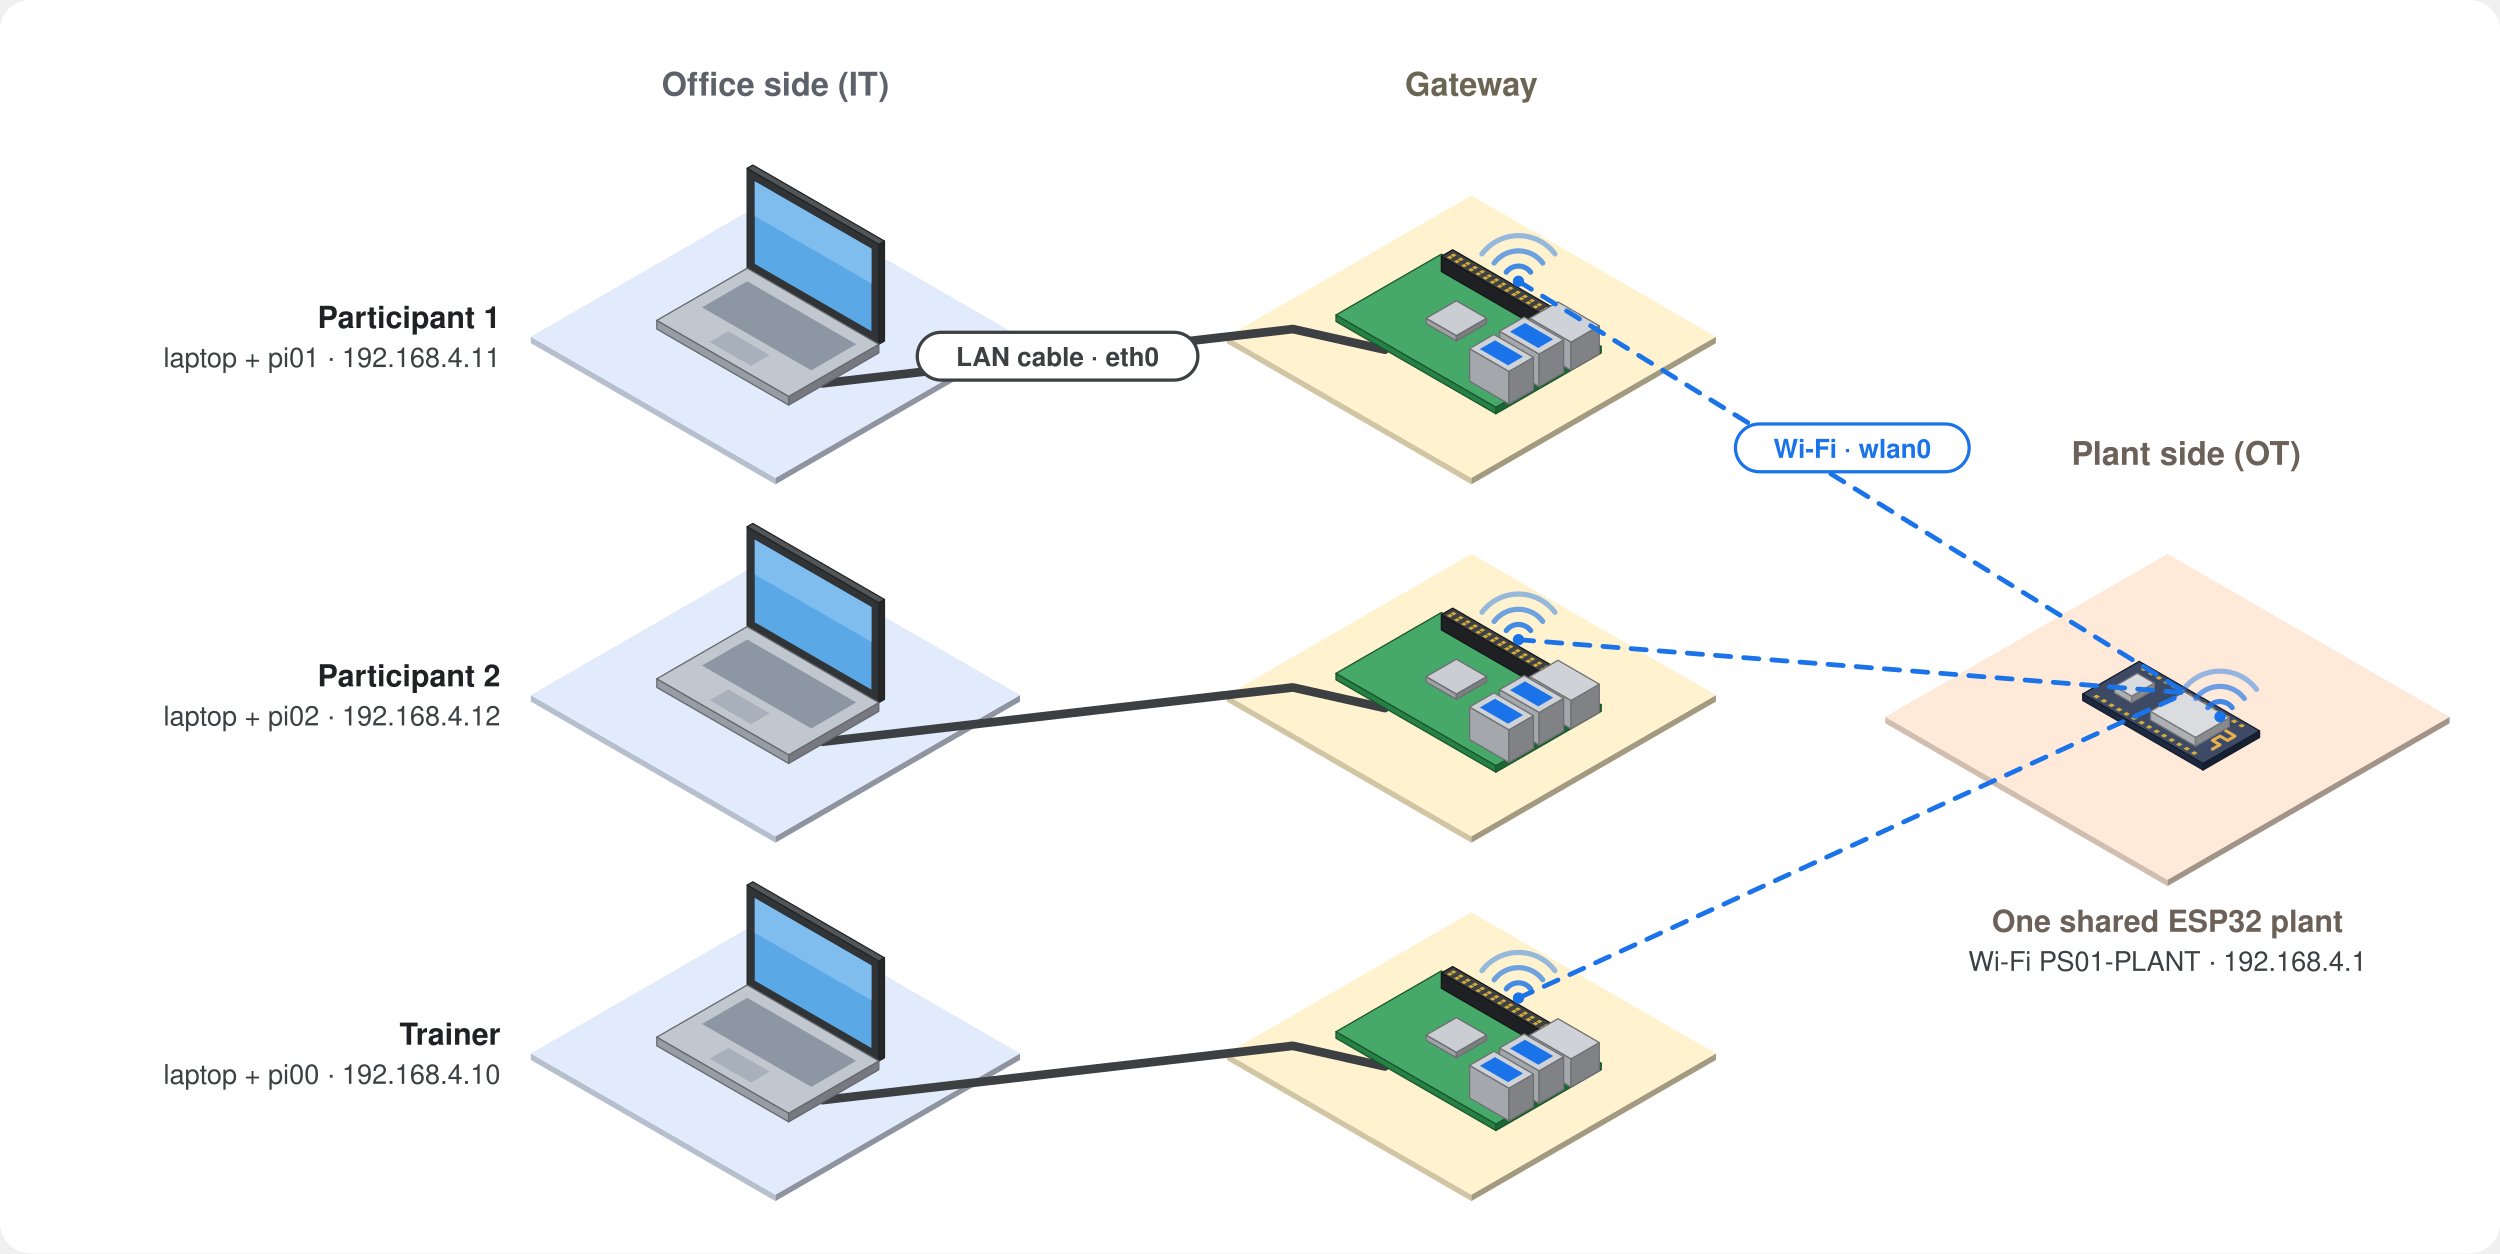
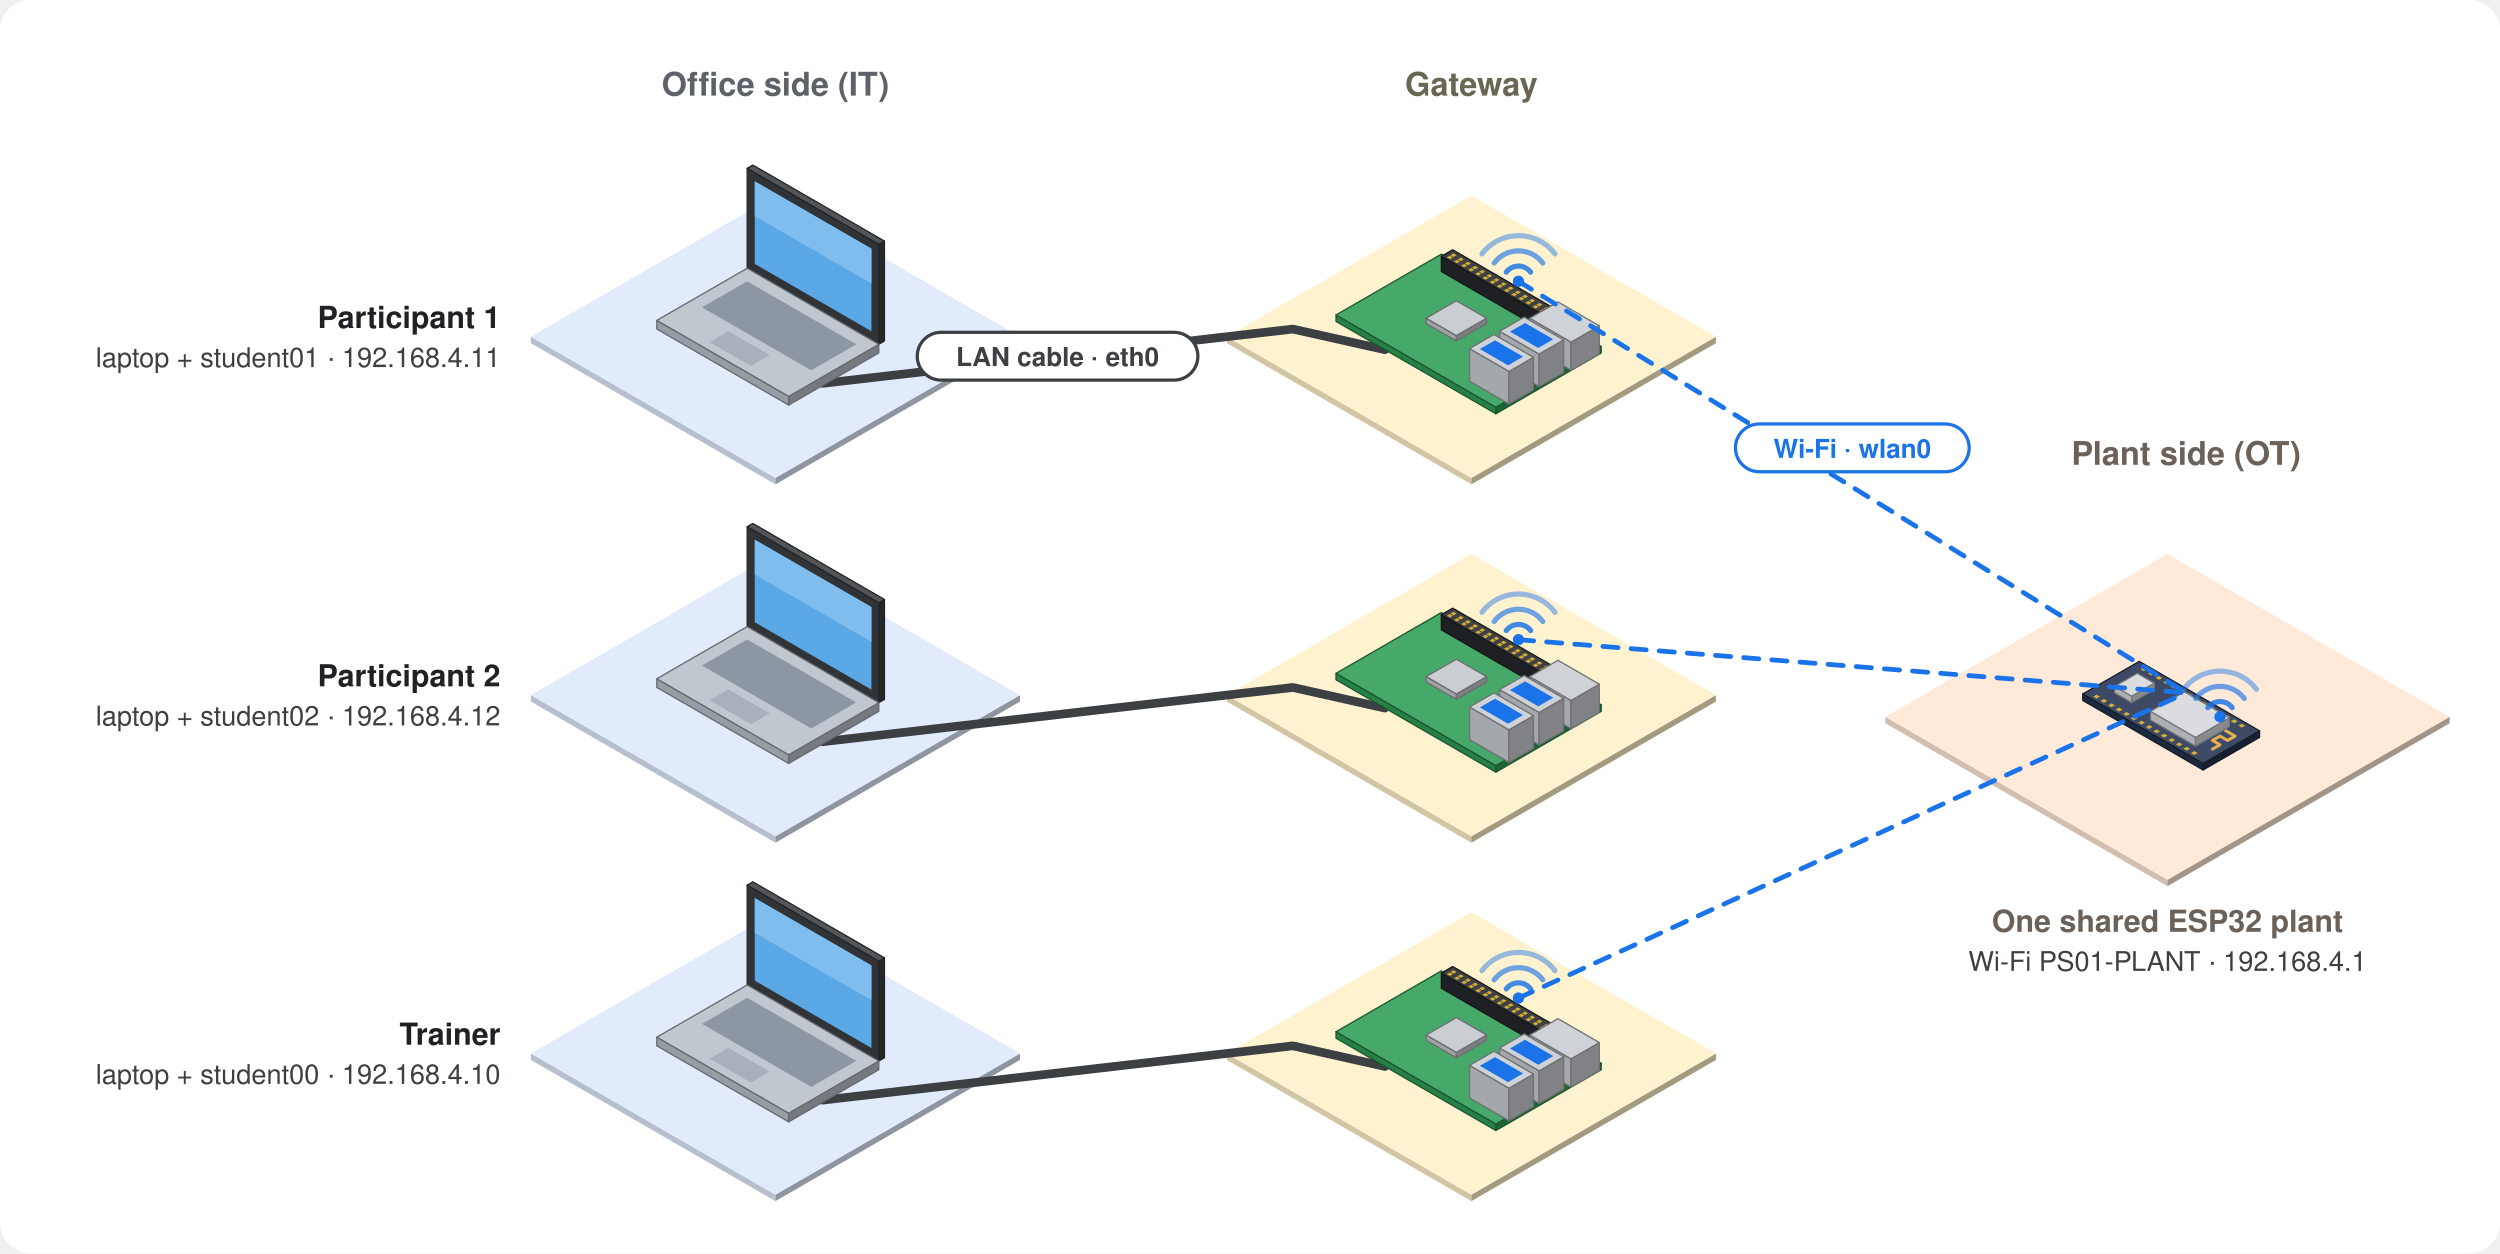
<svg xmlns="http://www.w3.org/2000/svg" viewBox="-357 -90 1151 577" width="1151" height="577" font-family="Segoe UI, Helvetica, Arial, sans-serif">
  <rect x="-357" y="-90" width="1151" height="577" rx="14" fill="#ffffff" />
  <polygon points="-112.6,68.0 0.0,133.0 0.0,130.0 -112.6,65.0" fill="#b6bfcd" />
  <polygon points="112.6,68.0 0.0,133.0 0.0,130.0 112.6,65.0" fill="#8e95a0" />
  <polygon points="0.0,0.0 112.6,65.0 0.0,130.0 -112.6,65.0" fill="#e2ebfb" />
  <polygon points="207.8,68.0 320.4,133.0 320.4,130.0 207.8,65.0" fill="#d1c5a4" />
  <polygon points="433.0,68.0 320.4,133.0 320.4,130.0 433.0,65.0" fill="#a39a80" />
  <polygon points="320.4,0.0 433.0,65.0 320.4,130.0 207.8,65.0" fill="#fff2cf" />
  <polygon points="-112.6,233.0 0.0,298.0 0.0,295.0 -112.6,230.0" fill="#b6bfcd" />
  <polygon points="112.6,233.0 0.0,298.0 0.0,295.0 112.6,230.0" fill="#8e95a0" />
  <polygon points="0.0,165.0 112.6,230.0 0.0,295.0 -112.6,230.0" fill="#e2ebfb" />
  <polygon points="207.8,233.0 320.4,298.0 320.4,295.0 207.8,230.0" fill="#d1c5a4" />
  <polygon points="433.0,233.0 320.4,298.0 320.4,295.0 433.0,230.0" fill="#a39a80" />
  <polygon points="320.4,165.0 433.0,230.0 320.4,295.0 207.8,230.0" fill="#fff2cf" />
  <polygon points="511.0,243.0 640.9,318.0 640.9,315.0 511.0,240.0" fill="#d1beaf" />
  <polygon points="770.8,243.0 640.9,318.0 640.9,315.0 770.8,240.0" fill="#a39488" />
  <polygon points="640.9,165.0 770.8,240.0 640.9,315.0 511.0,240.0" fill="#ffeada" />
  <polygon points="-112.6,398.0 0.0,463.0 0.0,460.0 -112.6,395.0" fill="#b6bfcd" />
  <polygon points="112.6,398.0 0.0,463.0 0.0,460.0 112.6,395.0" fill="#8e95a0" />
  <polygon points="0.0,330.0 112.6,395.0 0.0,460.0 -112.6,395.0" fill="#e2ebfb" />
  <polygon points="207.8,398.0 320.4,463.0 320.4,460.0 207.8,395.0" fill="#d1c5a4" />
  <polygon points="433.0,398.0 320.4,463.0 320.4,460.0 433.0,395.0" fill="#a39a80" />
  <polygon points="320.4,330.0 433.0,395.0 320.4,460.0 207.8,395.0" fill="#fff2cf" />
  <path d="M21.7,86.5 L238.2,61.5 L280.6,71.0" fill="none" stroke="#3c4043" stroke-width="4" stroke-linecap="round" stroke-linejoin="round" />
  <path d="M21.7,251.5 L238.2,226.5 L280.6,236.0" fill="none" stroke="#3c4043" stroke-width="4" stroke-linecap="round" stroke-linejoin="round" />
  <path d="M21.7,416.5 L238.2,391.5 L280.6,401.0" fill="none" stroke="#3c4043" stroke-width="4" stroke-linecap="round" stroke-linejoin="round" />
  <polygon points="258.1,58.0 331.7,100.5 331.7,97.5 258.1,55.0" fill="#268145" stroke="#19562e" stroke-width="0.6" stroke-linejoin="round" />
  <polygon points="380.2,72.5 331.7,100.5 331.7,97.5 380.2,69.5" fill="#1e6536" stroke="#19562e" stroke-width="0.6" stroke-linejoin="round" />
  <polygon points="306.6,27.0 380.2,69.5 331.7,97.5 258.1,55.0" fill="#47a969" stroke="#19562e" stroke-width="0.6" stroke-linejoin="round" />
  <polygon points="306.6,35.0 362.0,67.0 362.0,60.0 306.6,28.0" fill="#1f2023" stroke="#141617" stroke-width="0.6" stroke-linejoin="round" />
  <polygon points="367.2,64.0 362.0,67.0 362.0,60.0 367.2,57.0" fill="#18191b" stroke="#141617" stroke-width="0.6" stroke-linejoin="round" />
  <polygon points="311.8,25.0 367.2,57.0 362.0,60.0 306.6,28.0" fill="#404144" stroke="#141617" stroke-width="0.6" stroke-linejoin="round" />
  <polygon points="312.2,26.7 313.6,27.5 312.2,28.3 310.8,27.5" fill="#d4af37" />
  <polygon points="310.5,27.7 311.9,28.5 310.5,29.3 309.1,28.5" fill="#d4af37" />
  <polygon points="315.5,28.6 316.9,29.4 315.5,30.2 314.1,29.4" fill="#d4af37" />
  <polygon points="313.8,29.6 315.1,30.4 313.8,31.2 312.4,30.4" fill="#d4af37" />
  <polygon points="318.8,30.5 320.2,31.3 318.8,32.1 317.4,31.3" fill="#d4af37" />
  <polygon points="317.1,31.5 318.4,32.3 317.1,33.1 315.7,32.3" fill="#d4af37" />
  <polygon points="322.1,32.4 323.5,33.2 322.1,34.0 320.7,33.2" fill="#d4af37" />
  <polygon points="320.3,33.4 321.7,34.2 320.3,35.0 319.0,34.2" fill="#d4af37" />
  <polygon points="325.4,34.3 326.8,35.1 325.4,35.9 324.0,35.1" fill="#d4af37" />
  <polygon points="323.6,35.3 325.0,36.1 323.6,36.9 322.2,36.1" fill="#d4af37" />
  <polygon points="328.7,36.2 330.0,37.0 328.7,37.8 327.3,37.0" fill="#d4af37" />
  <polygon points="326.9,37.2 328.3,38.0 326.9,38.8 325.5,38.0" fill="#d4af37" />
  <polygon points="331.9,38.1 333.3,38.9 331.9,39.7 330.6,38.9" fill="#d4af37" />
  <polygon points="330.2,39.1 331.6,39.9 330.2,40.7 328.8,39.9" fill="#d4af37" />
  <polygon points="335.2,40.0 336.6,40.8 335.2,41.6 333.9,40.8" fill="#d4af37" />
  <polygon points="333.5,41.0 334.9,41.8 333.5,42.6 332.1,41.8" fill="#d4af37" />
  <polygon points="338.5,41.9 339.9,42.7 338.5,43.5 337.1,42.7" fill="#d4af37" />
  <polygon points="336.8,42.9 338.2,43.7 336.8,44.5 335.4,43.7" fill="#d4af37" />
  <polygon points="341.8,43.8 343.2,44.6 341.8,45.4 340.4,44.6" fill="#d4af37" />
  <polygon points="340.1,44.8 341.5,45.6 340.1,46.4 338.7,45.6" fill="#d4af37" />
  <polygon points="345.1,45.7 346.5,46.5 345.1,47.3 343.7,46.5" fill="#d4af37" />
  <polygon points="343.4,46.7 344.8,47.5 343.4,48.3 342.0,47.5" fill="#d4af37" />
  <polygon points="348.4,47.6 349.8,48.4 348.4,49.2 347.0,48.4" fill="#d4af37" />
  <polygon points="346.7,48.6 348.1,49.4 346.7,50.2 345.3,49.4" fill="#d4af37" />
  <polygon points="351.7,49.5 353.1,50.3 351.7,51.1 350.3,50.3" fill="#d4af37" />
  <polygon points="350.0,50.5 351.3,51.3 350.0,52.1 348.6,51.3" fill="#d4af37" />
  <polygon points="355.0,51.4 356.4,52.2 355.0,53.0 353.6,52.2" fill="#d4af37" />
  <polygon points="353.3,52.4 354.6,53.2 353.3,54.0 351.9,53.2" fill="#d4af37" />
  <polygon points="358.3,53.3 359.7,54.1 358.3,54.9 356.9,54.1" fill="#d4af37" />
  <polygon points="356.5,54.3 357.9,55.1 356.5,55.9 355.2,55.1" fill="#d4af37" />
  <polygon points="361.6,55.2 363.0,56.0 361.6,56.8 360.2,56.0" fill="#d4af37" />
  <polygon points="359.8,56.2 361.2,57.0 359.8,57.8 358.4,57.0" fill="#d4af37" />
  <polygon points="299.6,59.0 313.5,67.0 313.5,64.5 299.6,56.5" fill="#9fa3a7" stroke="#6b6d70" stroke-width="0.6" stroke-linejoin="round" />
  <polygon points="327.4,59.0 313.5,67.0 313.5,64.5 327.4,56.5" fill="#7c7f82" stroke="#6b6d70" stroke-width="0.6" stroke-linejoin="round" />
  <polygon points="313.5,48.5 327.4,56.5 313.5,64.5 299.6,56.5" fill="#cacdd2" stroke="#6b6d70" stroke-width="0.6" stroke-linejoin="round" />
  <polygon points="347.3,69.5 366.3,80.5 366.3,67.5 347.3,56.5" fill="#a4a7ab" stroke="#6e7072" stroke-width="0.6" stroke-linejoin="round" />
  <polygon points="379.3,73.0 366.3,80.5 366.3,67.5 379.3,60.0" fill="#808285" stroke="#6e7072" stroke-width="0.6" stroke-linejoin="round" />
  <polygon points="360.3,49.0 379.3,60.0 366.3,67.5 347.3,56.5" fill="#cfd2d6" stroke="#6e7072" stroke-width="0.6" stroke-linejoin="round" />
  <polygon points="333.4,77.5 351.6,88.0 351.6,73.0 333.4,62.5" fill="#a4a7ab" stroke="#6e7072" stroke-width="0.6" stroke-linejoin="round" />
  <polygon points="362.9,81.5 351.6,88.0 351.6,73.0 362.9,66.5" fill="#808285" stroke="#6e7072" stroke-width="0.6" stroke-linejoin="round" />
  <polygon points="344.7,56.0 362.9,66.5 351.6,73.0 333.4,62.5" fill="#cfd2d6" stroke="#6e7072" stroke-width="0.6" stroke-linejoin="round" />
  <polygon points="319.6,85.5 337.7,96.0 337.7,81.0 319.6,70.5" fill="#a4a7ab" stroke="#6e7072" stroke-width="0.6" stroke-linejoin="round" />
  <polygon points="349.0,89.5 337.7,96.0 337.7,81.0 349.0,74.5" fill="#808285" stroke="#6e7072" stroke-width="0.6" stroke-linejoin="round" />
  <polygon points="330.8,64.0 349.0,74.5 337.7,81.0 319.6,70.5" fill="#cfd2d6" stroke="#6e7072" stroke-width="0.6" stroke-linejoin="round" />
  <polygon points="345.1,58.7 358.1,66.2 351.2,70.2 338.2,62.7" fill="#1a73e8" />
  <polygon points="331.3,66.7 344.2,74.2 337.3,78.2 324.3,70.7" fill="#1a73e8" />
  <polygon points="-13.0,33.5 47.6,68.5 47.6,22.5 -13.0,-12.5" fill="#313436" stroke="#212324" stroke-width="0.6" stroke-linejoin="round" />
  <polygon points="50.2,67.0 47.6,68.5 47.6,22.5 50.2,21.0" fill="#26282a" stroke="#212324" stroke-width="0.6" stroke-linejoin="round" />
  <polygon points="-10.4,-14.0 50.2,21.0 47.6,22.5 -13.0,-12.5" fill="#535659" stroke="#212324" stroke-width="0.6" stroke-linejoin="round" />
  <polygon points="-9.5,31.5 44.2,62.5 44.2,24.5 -9.5,-6.5" fill="#5aa9e6" />
  <polygon points="-9.5,9.5 44.2,40.5 44.2,24.5 -9.5,-6.5" fill="#7fbdee" />
  <polygon points="-54.6,61.5 6.1,96.5 6.1,92.5 -54.6,57.5" fill="#979da4" stroke="#65696e" stroke-width="0.6" stroke-linejoin="round" />
  <polygon points="47.6,72.5 6.1,96.5 6.1,92.5 47.6,68.5" fill="#767a80" stroke="#65696e" stroke-width="0.6" stroke-linejoin="round" />
  <polygon points="-13.0,33.5 47.6,68.5 6.1,92.5 -54.6,57.5" fill="#c1c7cf" stroke="#65696e" stroke-width="0.6" stroke-linejoin="round" />
  <polygon points="-13.0,39.5 37.2,68.5 16.5,80.5 -33.8,51.5" fill="#8d96a3" />
  <polygon points="-21.7,62.5 -2.6,73.5 -11.3,78.5 -30.3,67.5" fill="#a7b0bb" />
  <polygon points="258.1,223.0 331.7,265.5 331.7,262.5 258.1,220.0" fill="#268145" stroke="#19562e" stroke-width="0.6" stroke-linejoin="round" />
  <polygon points="380.2,237.5 331.7,265.5 331.7,262.5 380.2,234.5" fill="#1e6536" stroke="#19562e" stroke-width="0.6" stroke-linejoin="round" />
  <polygon points="306.6,192.0 380.2,234.5 331.7,262.5 258.1,220.0" fill="#47a969" stroke="#19562e" stroke-width="0.6" stroke-linejoin="round" />
  <polygon points="306.6,200.0 362.0,232.0 362.0,225.0 306.6,193.0" fill="#1f2023" stroke="#141617" stroke-width="0.6" stroke-linejoin="round" />
  <polygon points="367.2,229.0 362.0,232.0 362.0,225.0 367.2,222.0" fill="#18191b" stroke="#141617" stroke-width="0.6" stroke-linejoin="round" />
  <polygon points="311.8,190.0 367.2,222.0 362.0,225.0 306.6,193.0" fill="#404144" stroke="#141617" stroke-width="0.6" stroke-linejoin="round" />
  <polygon points="312.2,191.7 313.6,192.5 312.2,193.3 310.8,192.5" fill="#d4af37" />
  <polygon points="310.5,192.7 311.9,193.5 310.5,194.3 309.1,193.5" fill="#d4af37" />
  <polygon points="315.5,193.6 316.9,194.4 315.5,195.2 314.1,194.4" fill="#d4af37" />
  <polygon points="313.8,194.6 315.1,195.4 313.8,196.2 312.4,195.4" fill="#d4af37" />
  <polygon points="318.8,195.5 320.2,196.3 318.8,197.1 317.4,196.3" fill="#d4af37" />
  <polygon points="317.1,196.5 318.4,197.3 317.1,198.1 315.7,197.3" fill="#d4af37" />
  <polygon points="322.1,197.4 323.5,198.2 322.1,199.0 320.7,198.2" fill="#d4af37" />
  <polygon points="320.3,198.4 321.7,199.2 320.3,200.0 319.0,199.2" fill="#d4af37" />
  <polygon points="325.4,199.3 326.8,200.1 325.4,200.9 324.0,200.1" fill="#d4af37" />
  <polygon points="323.6,200.3 325.0,201.1 323.6,201.9 322.2,201.1" fill="#d4af37" />
  <polygon points="328.7,201.2 330.0,202.0 328.7,202.8 327.3,202.0" fill="#d4af37" />
  <polygon points="326.9,202.2 328.3,203.0 326.9,203.8 325.5,203.0" fill="#d4af37" />
  <polygon points="331.9,203.1 333.3,203.9 331.9,204.7 330.6,203.9" fill="#d4af37" />
  <polygon points="330.2,204.1 331.6,204.9 330.2,205.7 328.8,204.9" fill="#d4af37" />
  <polygon points="335.2,205.0 336.6,205.8 335.2,206.6 333.9,205.8" fill="#d4af37" />
  <polygon points="333.5,206.0 334.9,206.8 333.5,207.6 332.1,206.8" fill="#d4af37" />
  <polygon points="338.5,206.9 339.9,207.7 338.5,208.5 337.1,207.7" fill="#d4af37" />
  <polygon points="336.8,207.9 338.2,208.7 336.8,209.5 335.4,208.7" fill="#d4af37" />
  <polygon points="341.8,208.8 343.2,209.6 341.8,210.4 340.4,209.6" fill="#d4af37" />
  <polygon points="340.1,209.8 341.5,210.6 340.1,211.4 338.7,210.6" fill="#d4af37" />
  <polygon points="345.1,210.7 346.5,211.5 345.1,212.3 343.7,211.5" fill="#d4af37" />
  <polygon points="343.4,211.7 344.8,212.5 343.4,213.3 342.0,212.5" fill="#d4af37" />
  <polygon points="348.4,212.6 349.8,213.4 348.4,214.2 347.0,213.4" fill="#d4af37" />
  <polygon points="346.7,213.6 348.1,214.4 346.7,215.2 345.3,214.4" fill="#d4af37" />
  <polygon points="351.7,214.5 353.1,215.3 351.7,216.1 350.3,215.3" fill="#d4af37" />
  <polygon points="350.0,215.5 351.3,216.3 350.0,217.1 348.6,216.3" fill="#d4af37" />
  <polygon points="355.0,216.4 356.4,217.2 355.0,218.0 353.6,217.2" fill="#d4af37" />
  <polygon points="353.3,217.4 354.6,218.2 353.3,219.0 351.9,218.2" fill="#d4af37" />
  <polygon points="358.3,218.3 359.7,219.1 358.3,219.9 356.9,219.1" fill="#d4af37" />
  <polygon points="356.5,219.3 357.9,220.1 356.5,220.9 355.2,220.1" fill="#d4af37" />
  <polygon points="361.6,220.2 363.0,221.0 361.6,221.8 360.2,221.0" fill="#d4af37" />
  <polygon points="359.8,221.2 361.2,222.0 359.8,222.8 358.4,222.0" fill="#d4af37" />
  <polygon points="299.6,224.0 313.5,232.0 313.5,229.5 299.6,221.5" fill="#9fa3a7" stroke="#6b6d70" stroke-width="0.6" stroke-linejoin="round" />
  <polygon points="327.4,224.0 313.5,232.0 313.5,229.5 327.4,221.5" fill="#7c7f82" stroke="#6b6d70" stroke-width="0.6" stroke-linejoin="round" />
  <polygon points="313.5,213.5 327.4,221.5 313.5,229.5 299.6,221.5" fill="#cacdd2" stroke="#6b6d70" stroke-width="0.6" stroke-linejoin="round" />
  <polygon points="347.3,234.5 366.3,245.5 366.3,232.5 347.3,221.5" fill="#a4a7ab" stroke="#6e7072" stroke-width="0.6" stroke-linejoin="round" />
  <polygon points="379.3,238.0 366.3,245.5 366.3,232.5 379.3,225.0" fill="#808285" stroke="#6e7072" stroke-width="0.6" stroke-linejoin="round" />
  <polygon points="360.3,214.0 379.3,225.0 366.3,232.5 347.3,221.5" fill="#cfd2d6" stroke="#6e7072" stroke-width="0.6" stroke-linejoin="round" />
  <polygon points="333.4,242.5 351.6,253.0 351.6,238.0 333.4,227.5" fill="#a4a7ab" stroke="#6e7072" stroke-width="0.6" stroke-linejoin="round" />
  <polygon points="362.9,246.5 351.6,253.0 351.6,238.0 362.9,231.5" fill="#808285" stroke="#6e7072" stroke-width="0.6" stroke-linejoin="round" />
  <polygon points="344.7,221.0 362.9,231.5 351.6,238.0 333.4,227.5" fill="#cfd2d6" stroke="#6e7072" stroke-width="0.6" stroke-linejoin="round" />
  <polygon points="319.6,250.5 337.7,261.0 337.7,246.0 319.6,235.5" fill="#a4a7ab" stroke="#6e7072" stroke-width="0.6" stroke-linejoin="round" />
  <polygon points="349.0,254.5 337.7,261.0 337.7,246.0 349.0,239.5" fill="#808285" stroke="#6e7072" stroke-width="0.6" stroke-linejoin="round" />
  <polygon points="330.8,229.0 349.0,239.5 337.7,246.0 319.6,235.5" fill="#cfd2d6" stroke="#6e7072" stroke-width="0.6" stroke-linejoin="round" />
  <polygon points="345.1,223.7 358.1,231.2 351.2,235.2 338.2,227.7" fill="#1a73e8" />
  <polygon points="331.3,231.7 344.2,239.2 337.3,243.2 324.3,235.7" fill="#1a73e8" />
  <polygon points="-13.0,198.5 47.6,233.5 47.6,187.5 -13.0,152.5" fill="#313436" stroke="#212324" stroke-width="0.6" stroke-linejoin="round" />
  <polygon points="50.2,232.0 47.6,233.5 47.6,187.5 50.2,186.0" fill="#26282a" stroke="#212324" stroke-width="0.6" stroke-linejoin="round" />
  <polygon points="-10.4,151.0 50.2,186.0 47.6,187.5 -13.0,152.5" fill="#535659" stroke="#212324" stroke-width="0.6" stroke-linejoin="round" />
  <polygon points="-9.5,196.5 44.2,227.5 44.2,189.5 -9.5,158.5" fill="#5aa9e6" />
  <polygon points="-9.5,174.5 44.2,205.5 44.2,189.5 -9.5,158.5" fill="#7fbdee" />
  <polygon points="-54.6,226.5 6.1,261.5 6.1,257.5 -54.6,222.5" fill="#979da4" stroke="#65696e" stroke-width="0.6" stroke-linejoin="round" />
  <polygon points="47.6,237.5 6.1,261.5 6.1,257.5 47.6,233.5" fill="#767a80" stroke="#65696e" stroke-width="0.6" stroke-linejoin="round" />
  <polygon points="-13.0,198.5 47.6,233.5 6.1,257.5 -54.6,222.5" fill="#c1c7cf" stroke="#65696e" stroke-width="0.6" stroke-linejoin="round" />
  <polygon points="-13.0,204.4 37.2,233.4 16.5,245.4 -33.8,216.4" fill="#8d96a3" />
  <polygon points="-21.7,227.4 -2.6,238.4 -11.3,243.4 -30.3,232.4" fill="#a7b0bb" />
  <polygon points="601.9,232.5 657.3,264.5 657.3,261.5 601.9,229.5" fill="#1d2940" stroke="#131b2b" stroke-width="0.6" stroke-linejoin="round" />
  <polygon points="683.3,249.5 657.3,264.5 657.3,261.5 683.3,246.5" fill="#172032" stroke="#131b2b" stroke-width="0.6" stroke-linejoin="round" />
  <polygon points="627.9,214.5 683.3,246.5 657.3,261.5 601.9,229.5" fill="#3e4a64" stroke="#131b2b" stroke-width="0.6" stroke-linejoin="round" />
  <polygon points="630.0,217.2 631.6,218.1 630.0,219.0 628.5,218.1" fill="#d4af37" />
  <polygon points="608.2,229.8 609.8,230.7 608.2,231.6 606.7,230.7" fill="#d4af37" />
  <polygon points="633.5,219.2 635.1,220.1 633.5,221.0 631.9,220.1" fill="#d4af37" />
  <polygon points="611.7,231.8 613.2,232.7 611.7,233.6 610.1,232.7" fill="#d4af37" />
  <polygon points="637.0,221.2 638.5,222.1 637.0,223.0 635.4,222.1" fill="#d4af37" />
  <polygon points="615.1,233.8 616.7,234.7 615.1,235.6 613.6,234.7" fill="#d4af37" />
  <polygon points="640.4,223.2 642.0,224.1 640.4,225.0 638.9,224.1" fill="#d4af37" />
  <polygon points="618.6,235.8 620.2,236.7 618.6,237.6 617.0,236.7" fill="#d4af37" />
  <polygon points="643.9,225.2 645.4,226.1 643.9,227.0 642.3,226.1" fill="#d4af37" />
  <polygon points="622.1,237.8 623.6,238.7 622.1,239.6 620.5,238.7" fill="#d4af37" />
  <polygon points="647.4,227.2 648.9,228.1 647.4,229.0 645.8,228.1" fill="#d4af37" />
  <polygon points="625.5,239.8 627.1,240.7 625.5,241.6 624.0,240.7" fill="#d4af37" />
  <polygon points="650.8,229.2 652.4,230.1 650.8,231.0 649.3,230.1" fill="#d4af37" />
  <polygon points="629.0,241.8 630.6,242.7 629.0,243.6 627.4,242.7" fill="#d4af37" />
  <polygon points="654.3,231.2 655.8,232.1 654.3,233.0 652.7,232.1" fill="#d4af37" />
  <polygon points="632.5,243.8 634.0,244.7 632.5,245.6 630.9,244.7" fill="#d4af37" />
  <polygon points="657.7,233.2 659.3,234.1 657.7,235.0 656.2,234.1" fill="#d4af37" />
  <polygon points="635.9,245.8 637.5,246.7 635.9,247.6 634.4,246.7" fill="#d4af37" />
  <polygon points="661.2,235.2 662.8,236.1 661.2,237.0 659.7,236.1" fill="#d4af37" />
  <polygon points="639.4,247.8 640.9,248.7 639.4,249.6 637.8,248.7" fill="#d4af37" />
  <polygon points="664.7,237.2 666.2,238.1 664.7,239.0 663.1,238.1" fill="#d4af37" />
  <polygon points="642.9,249.8 644.4,250.7 642.9,251.6 641.3,250.7" fill="#d4af37" />
  <polygon points="668.1,239.2 669.7,240.1 668.1,241.0 666.6,240.1" fill="#d4af37" />
  <polygon points="646.3,251.8 647.9,252.7 646.3,253.6 644.8,252.7" fill="#d4af37" />
  <polygon points="671.6,241.2 673.2,242.1 671.6,243.0 670.0,242.1" fill="#d4af37" />
  <polygon points="649.8,253.8 651.3,254.7 649.8,255.6 648.2,254.7" fill="#d4af37" />
  <polygon points="675.1,243.2 676.6,244.1 675.1,245.0 673.5,244.1" fill="#d4af37" />
  <polygon points="653.2,255.8 654.8,256.7 653.2,257.6 651.7,256.7" fill="#d4af37" />
  <polygon points="668.6,244.9 675.5,248.9 661.6,256.9 654.7,252.9" fill="#3c4a6b" />
  <path d="M667.7,246.4 L672.0,248.9 L668.6,250.9 L665.1,248.9 L661.6,250.9 L665.1,252.9 L661.6,254.9" fill="none" stroke="#e8b04a" stroke-width="1.4" stroke-linecap="round" stroke-linejoin="round" />
  <polygon points="633.1,241.5 653.8,253.5 653.8,249.5 633.1,237.5" fill="#aeb1b4" stroke="#757679" stroke-width="0.6" stroke-linejoin="round" />
  <polygon points="669.4,244.5 653.8,253.5 653.8,249.5 669.4,240.5" fill="#888a8c" stroke="#757679" stroke-width="0.6" stroke-linejoin="round" />
  <polygon points="648.7,228.5 669.4,240.5 653.8,249.5 633.1,237.5" fill="#dadce0" stroke="#757679" stroke-width="0.6" stroke-linejoin="round" />
  <polygon points="616.6,229.0 624.4,233.5 624.4,230.5 616.6,226.0" fill="#aeb1b4" stroke="#757679" stroke-width="0.6" stroke-linejoin="round" />
  <polygon points="634.8,227.5 624.4,233.5 624.4,230.5 634.8,224.5" fill="#888a8c" stroke="#757679" stroke-width="0.6" stroke-linejoin="round" />
  <polygon points="627.0,220.0 634.8,224.5 624.4,230.5 616.6,226.0" fill="#dadce0" stroke="#757679" stroke-width="0.6" stroke-linejoin="round" />
  <polygon points="258.1,388.0 331.7,430.5 331.7,427.5 258.1,385.0" fill="#268145" stroke="#19562e" stroke-width="0.6" stroke-linejoin="round" />
  <polygon points="380.2,402.5 331.7,430.5 331.7,427.5 380.2,399.5" fill="#1e6536" stroke="#19562e" stroke-width="0.6" stroke-linejoin="round" />
  <polygon points="306.6,357.0 380.2,399.5 331.7,427.5 258.1,385.0" fill="#47a969" stroke="#19562e" stroke-width="0.6" stroke-linejoin="round" />
  <polygon points="306.6,365.0 362.0,397.0 362.0,390.0 306.6,358.0" fill="#1f2023" stroke="#141617" stroke-width="0.6" stroke-linejoin="round" />
  <polygon points="367.2,394.0 362.0,397.0 362.0,390.0 367.2,387.0" fill="#18191b" stroke="#141617" stroke-width="0.6" stroke-linejoin="round" />
  <polygon points="311.8,355.0 367.2,387.0 362.0,390.0 306.6,358.0" fill="#404144" stroke="#141617" stroke-width="0.6" stroke-linejoin="round" />
  <polygon points="312.2,356.7 313.6,357.5 312.2,358.3 310.8,357.5" fill="#d4af37" />
  <polygon points="310.5,357.7 311.9,358.5 310.5,359.3 309.1,358.5" fill="#d4af37" />
  <polygon points="315.5,358.6 316.9,359.4 315.5,360.2 314.1,359.4" fill="#d4af37" />
  <polygon points="313.8,359.6 315.1,360.4 313.8,361.2 312.4,360.4" fill="#d4af37" />
  <polygon points="318.8,360.5 320.2,361.3 318.8,362.1 317.4,361.3" fill="#d4af37" />
  <polygon points="317.1,361.5 318.4,362.3 317.1,363.1 315.7,362.3" fill="#d4af37" />
  <polygon points="322.1,362.4 323.5,363.2 322.1,364.0 320.7,363.2" fill="#d4af37" />
  <polygon points="320.3,363.4 321.7,364.2 320.3,365.0 319.0,364.2" fill="#d4af37" />
  <polygon points="325.4,364.3 326.8,365.1 325.4,365.9 324.0,365.1" fill="#d4af37" />
  <polygon points="323.6,365.3 325.0,366.1 323.6,366.9 322.2,366.1" fill="#d4af37" />
  <polygon points="328.7,366.2 330.0,367.0 328.7,367.8 327.3,367.0" fill="#d4af37" />
  <polygon points="326.9,367.2 328.3,368.0 326.9,368.8 325.5,368.0" fill="#d4af37" />
  <polygon points="331.9,368.1 333.3,368.9 331.9,369.7 330.6,368.9" fill="#d4af37" />
  <polygon points="330.2,369.1 331.6,369.9 330.2,370.7 328.8,369.9" fill="#d4af37" />
  <polygon points="335.2,370.0 336.6,370.8 335.2,371.6 333.9,370.8" fill="#d4af37" />
  <polygon points="333.5,371.0 334.9,371.8 333.5,372.6 332.1,371.8" fill="#d4af37" />
  <polygon points="338.5,371.9 339.9,372.7 338.5,373.5 337.1,372.7" fill="#d4af37" />
  <polygon points="336.8,372.9 338.2,373.7 336.8,374.5 335.4,373.7" fill="#d4af37" />
  <polygon points="341.8,373.8 343.2,374.6 341.8,375.4 340.4,374.6" fill="#d4af37" />
  <polygon points="340.1,374.8 341.5,375.6 340.1,376.4 338.7,375.6" fill="#d4af37" />
  <polygon points="345.1,375.7 346.5,376.5 345.1,377.3 343.7,376.5" fill="#d4af37" />
  <polygon points="343.4,376.7 344.8,377.5 343.4,378.3 342.0,377.5" fill="#d4af37" />
  <polygon points="348.4,377.6 349.8,378.4 348.4,379.2 347.0,378.4" fill="#d4af37" />
  <polygon points="346.7,378.6 348.1,379.4 346.7,380.2 345.3,379.4" fill="#d4af37" />
  <polygon points="351.7,379.5 353.1,380.3 351.7,381.1 350.3,380.3" fill="#d4af37" />
  <polygon points="350.0,380.5 351.3,381.3 350.0,382.1 348.6,381.3" fill="#d4af37" />
  <polygon points="355.0,381.4 356.4,382.2 355.0,383.0 353.6,382.2" fill="#d4af37" />
  <polygon points="353.3,382.4 354.6,383.2 353.3,384.0 351.9,383.2" fill="#d4af37" />
  <polygon points="358.3,383.3 359.7,384.1 358.3,384.9 356.9,384.1" fill="#d4af37" />
  <polygon points="356.5,384.3 357.9,385.1 356.5,385.9 355.2,385.1" fill="#d4af37" />
  <polygon points="361.6,385.2 363.0,386.0 361.6,386.8 360.2,386.0" fill="#d4af37" />
  <polygon points="359.8,386.2 361.2,387.0 359.8,387.8 358.4,387.0" fill="#d4af37" />
  <polygon points="299.6,389.0 313.5,397.0 313.5,394.5 299.6,386.5" fill="#9fa3a7" stroke="#6b6d70" stroke-width="0.6" stroke-linejoin="round" />
  <polygon points="327.4,389.0 313.5,397.0 313.5,394.5 327.4,386.5" fill="#7c7f82" stroke="#6b6d70" stroke-width="0.6" stroke-linejoin="round" />
  <polygon points="313.5,378.5 327.4,386.5 313.5,394.5 299.6,386.5" fill="#cacdd2" stroke="#6b6d70" stroke-width="0.6" stroke-linejoin="round" />
  <polygon points="347.3,399.5 366.3,410.5 366.3,397.5 347.3,386.5" fill="#a4a7ab" stroke="#6e7072" stroke-width="0.6" stroke-linejoin="round" />
  <polygon points="379.3,403.0 366.3,410.5 366.3,397.5 379.3,390.0" fill="#808285" stroke="#6e7072" stroke-width="0.6" stroke-linejoin="round" />
  <polygon points="360.3,379.0 379.3,390.0 366.3,397.5 347.3,386.5" fill="#cfd2d6" stroke="#6e7072" stroke-width="0.6" stroke-linejoin="round" />
  <polygon points="333.4,407.5 351.6,418.0 351.6,403.0 333.4,392.5" fill="#a4a7ab" stroke="#6e7072" stroke-width="0.6" stroke-linejoin="round" />
  <polygon points="362.9,411.5 351.6,418.0 351.6,403.0 362.9,396.5" fill="#808285" stroke="#6e7072" stroke-width="0.6" stroke-linejoin="round" />
  <polygon points="344.7,386.0 362.9,396.5 351.6,403.0 333.4,392.5" fill="#cfd2d6" stroke="#6e7072" stroke-width="0.6" stroke-linejoin="round" />
  <polygon points="319.6,415.5 337.7,426.0 337.7,411.0 319.6,400.5" fill="#a4a7ab" stroke="#6e7072" stroke-width="0.6" stroke-linejoin="round" />
  <polygon points="349.0,419.5 337.7,426.0 337.7,411.0 349.0,404.5" fill="#808285" stroke="#6e7072" stroke-width="0.6" stroke-linejoin="round" />
  <polygon points="330.8,394.0 349.0,404.5 337.7,411.0 319.6,400.5" fill="#cfd2d6" stroke="#6e7072" stroke-width="0.6" stroke-linejoin="round" />
  <polygon points="345.1,388.7 358.1,396.2 351.2,400.2 338.2,392.7" fill="#1a73e8" />
  <polygon points="331.3,396.7 344.2,404.2 337.3,408.2 324.3,400.7" fill="#1a73e8" />
  <polygon points="-13.0,363.5 47.6,398.5 47.6,352.5 -13.0,317.5" fill="#313436" stroke="#212324" stroke-width="0.6" stroke-linejoin="round" />
  <polygon points="50.2,397.0 47.6,398.5 47.6,352.5 50.2,351.0" fill="#26282a" stroke="#212324" stroke-width="0.6" stroke-linejoin="round" />
  <polygon points="-10.4,316.0 50.2,351.0 47.6,352.5 -13.0,317.5" fill="#535659" stroke="#212324" stroke-width="0.6" stroke-linejoin="round" />
  <polygon points="-9.5,361.5 44.2,392.5 44.2,354.5 -9.5,323.5" fill="#5aa9e6" />
  <polygon points="-9.5,339.5 44.2,370.5 44.2,354.5 -9.5,323.5" fill="#7fbdee" />
  <polygon points="-54.6,391.5 6.1,426.5 6.1,422.5 -54.6,387.5" fill="#979da4" stroke="#65696e" stroke-width="0.6" stroke-linejoin="round" />
  <polygon points="47.6,402.5 6.1,426.5 6.1,422.5 47.6,398.5" fill="#767a80" stroke="#65696e" stroke-width="0.6" stroke-linejoin="round" />
  <polygon points="-13.0,363.5 47.6,398.5 6.1,422.5 -54.6,387.5" fill="#c1c7cf" stroke="#65696e" stroke-width="0.6" stroke-linejoin="round" />
  <polygon points="-13.0,369.4 37.2,398.4 16.5,410.4 -33.8,381.4" fill="#8d96a3" />
  <polygon points="-21.7,392.4 -2.6,403.4 -11.3,408.4 -30.3,397.4" fill="#a7b0bb" />
  <path d="M342.1,39.5 L649.5,229.0" fill="none" stroke="#1a73e8" stroke-width="2.2" stroke-linecap="round" stroke-linejoin="round" stroke-dasharray="7 6" />
  <circle cx="342.1" cy="39.5" r="2.6" fill="#1a73e8" />
  <path d="M336.5,35.3 A7,7 0 0 1 347.7,35.3" fill="none" stroke="#1a73e8" stroke-width="2.4" stroke-linecap="round" opacity="0.82" />
  <path d="M330.9,31.1 A14,14 0 0 1 353.3,31.1" fill="none" stroke="#1a73e8" stroke-width="2.4" stroke-linecap="round" opacity="0.64" />
  <path d="M325.3,26.9 A21,21 0 0 1 358.9,26.9" fill="none" stroke="#1a73e8" stroke-width="2.4" stroke-linecap="round" opacity="0.46" />
  <text x="-126.6" y="61.0" font-size="14" font-weight="700" fill="#202124" text-anchor="end">Participant 1</text>
-   <text x="-126.6" y="79.0" font-size="12.5" fill="#3c4043" text-anchor="end">laptop + pi01 · 192.168.4.11</text>
+   <text x="-126.6" y="79.0" font-size="12.5" fill="#3c4043" text-anchor="end">laptop + student01 · 192.168.4.11</text>
  <rect x="65.3" y="63.0" width="129.2" height="22" rx="11" fill="#ffffff" stroke="#3c4043" stroke-width="1.5" />
  <text x="129.9" y="78.5" font-size="12" font-weight="600" fill="#3c4043" text-anchor="middle">LAN cable · eth0</text>
  <rect x="442.0" y="105.2" width="107.6" height="22" rx="11" fill="#ffffff" stroke="#1a73e8" stroke-width="1.5" />
  <text x="495.8" y="120.8" font-size="12" font-weight="600" fill="#1a73e8" text-anchor="middle">Wi-Fi · wlan0</text>
  <path d="M342.1,204.5 L649.5,229.0" fill="none" stroke="#1a73e8" stroke-width="2.2" stroke-linecap="round" stroke-linejoin="round" stroke-dasharray="7 6" />
  <circle cx="342.1" cy="204.5" r="2.6" fill="#1a73e8" />
  <path d="M336.5,200.3 A7,7 0 0 1 347.7,200.3" fill="none" stroke="#1a73e8" stroke-width="2.4" stroke-linecap="round" opacity="0.82" />
  <path d="M330.9,196.1 A14,14 0 0 1 353.3,196.1" fill="none" stroke="#1a73e8" stroke-width="2.4" stroke-linecap="round" opacity="0.64" />
  <path d="M325.3,191.9 A21,21 0 0 1 358.9,191.9" fill="none" stroke="#1a73e8" stroke-width="2.4" stroke-linecap="round" opacity="0.46" />
  <text x="-126.6" y="226.0" font-size="14" font-weight="700" fill="#202124" text-anchor="end">Participant 2</text>
-   <text x="-126.6" y="244.0" font-size="12.5" fill="#3c4043" text-anchor="end">laptop + pi02 · 192.168.4.12</text>
+   <text x="-126.6" y="244.0" font-size="12.5" fill="#3c4043" text-anchor="end">laptop + student02 · 192.168.4.12</text>
  <path d="M342.1,369.5 L649.5,229.0" fill="none" stroke="#1a73e8" stroke-width="2.2" stroke-linecap="round" stroke-linejoin="round" stroke-dasharray="7 6" />
  <circle cx="342.1" cy="369.5" r="2.6" fill="#1a73e8" />
  <path d="M336.5,365.3 A7,7 0 0 1 347.7,365.3" fill="none" stroke="#1a73e8" stroke-width="2.4" stroke-linecap="round" opacity="0.82" />
  <path d="M330.9,361.1 A14,14 0 0 1 353.3,361.1" fill="none" stroke="#1a73e8" stroke-width="2.4" stroke-linecap="round" opacity="0.64" />
  <path d="M325.3,356.9 A21,21 0 0 1 358.9,356.9" fill="none" stroke="#1a73e8" stroke-width="2.4" stroke-linecap="round" opacity="0.46" />
  <text x="-126.6" y="391.0" font-size="14" font-weight="700" fill="#202124" text-anchor="end">Trainer</text>
-   <text x="-126.6" y="409.0" font-size="12.5" fill="#3c4043" text-anchor="end">laptop + pi00 · 192.168.4.10</text>
+   <text x="-126.6" y="409.0" font-size="12.5" fill="#3c4043" text-anchor="end">laptop + student00 · 192.168.4.10</text>
  <circle cx="665.1" cy="240.0" r="2.6" fill="#1a73e8" />
  <path d="M659.5,235.8 A7,7 0 0 1 670.7,235.8" fill="none" stroke="#1a73e8" stroke-width="2.4" stroke-linecap="round" opacity="0.82" />
  <path d="M653.9,231.6 A14,14 0 0 1 676.3,231.6" fill="none" stroke="#1a73e8" stroke-width="2.4" stroke-linecap="round" opacity="0.64" />
  <path d="M648.3,227.4 A21,21 0 0 1 681.9,227.4" fill="none" stroke="#1a73e8" stroke-width="2.4" stroke-linecap="round" opacity="0.46" />
  <text x="0.0" y="-46.0" font-size="15" font-weight="700" fill="#5d6169" text-anchor="middle">Office side (IT)</text>
  <text x="320.4" y="-46.0" font-size="15" font-weight="700" fill="#6b6554" text-anchor="middle">Gateway</text>
  <text x="649.5" y="124.0" font-size="15" font-weight="700" fill="#6b6159" text-anchor="middle">Plant side (OT)</text>
  <text x="640.9" y="339.0" font-size="14" font-weight="700" fill="#6b6159" text-anchor="middle">One shared ESP32 plant</text>
  <text x="640.9" y="357.0" font-size="12.5" fill="#3c4043" text-anchor="middle">Wi-Fi PS01-PLANT · 192.168.4.1</text>
</svg>
